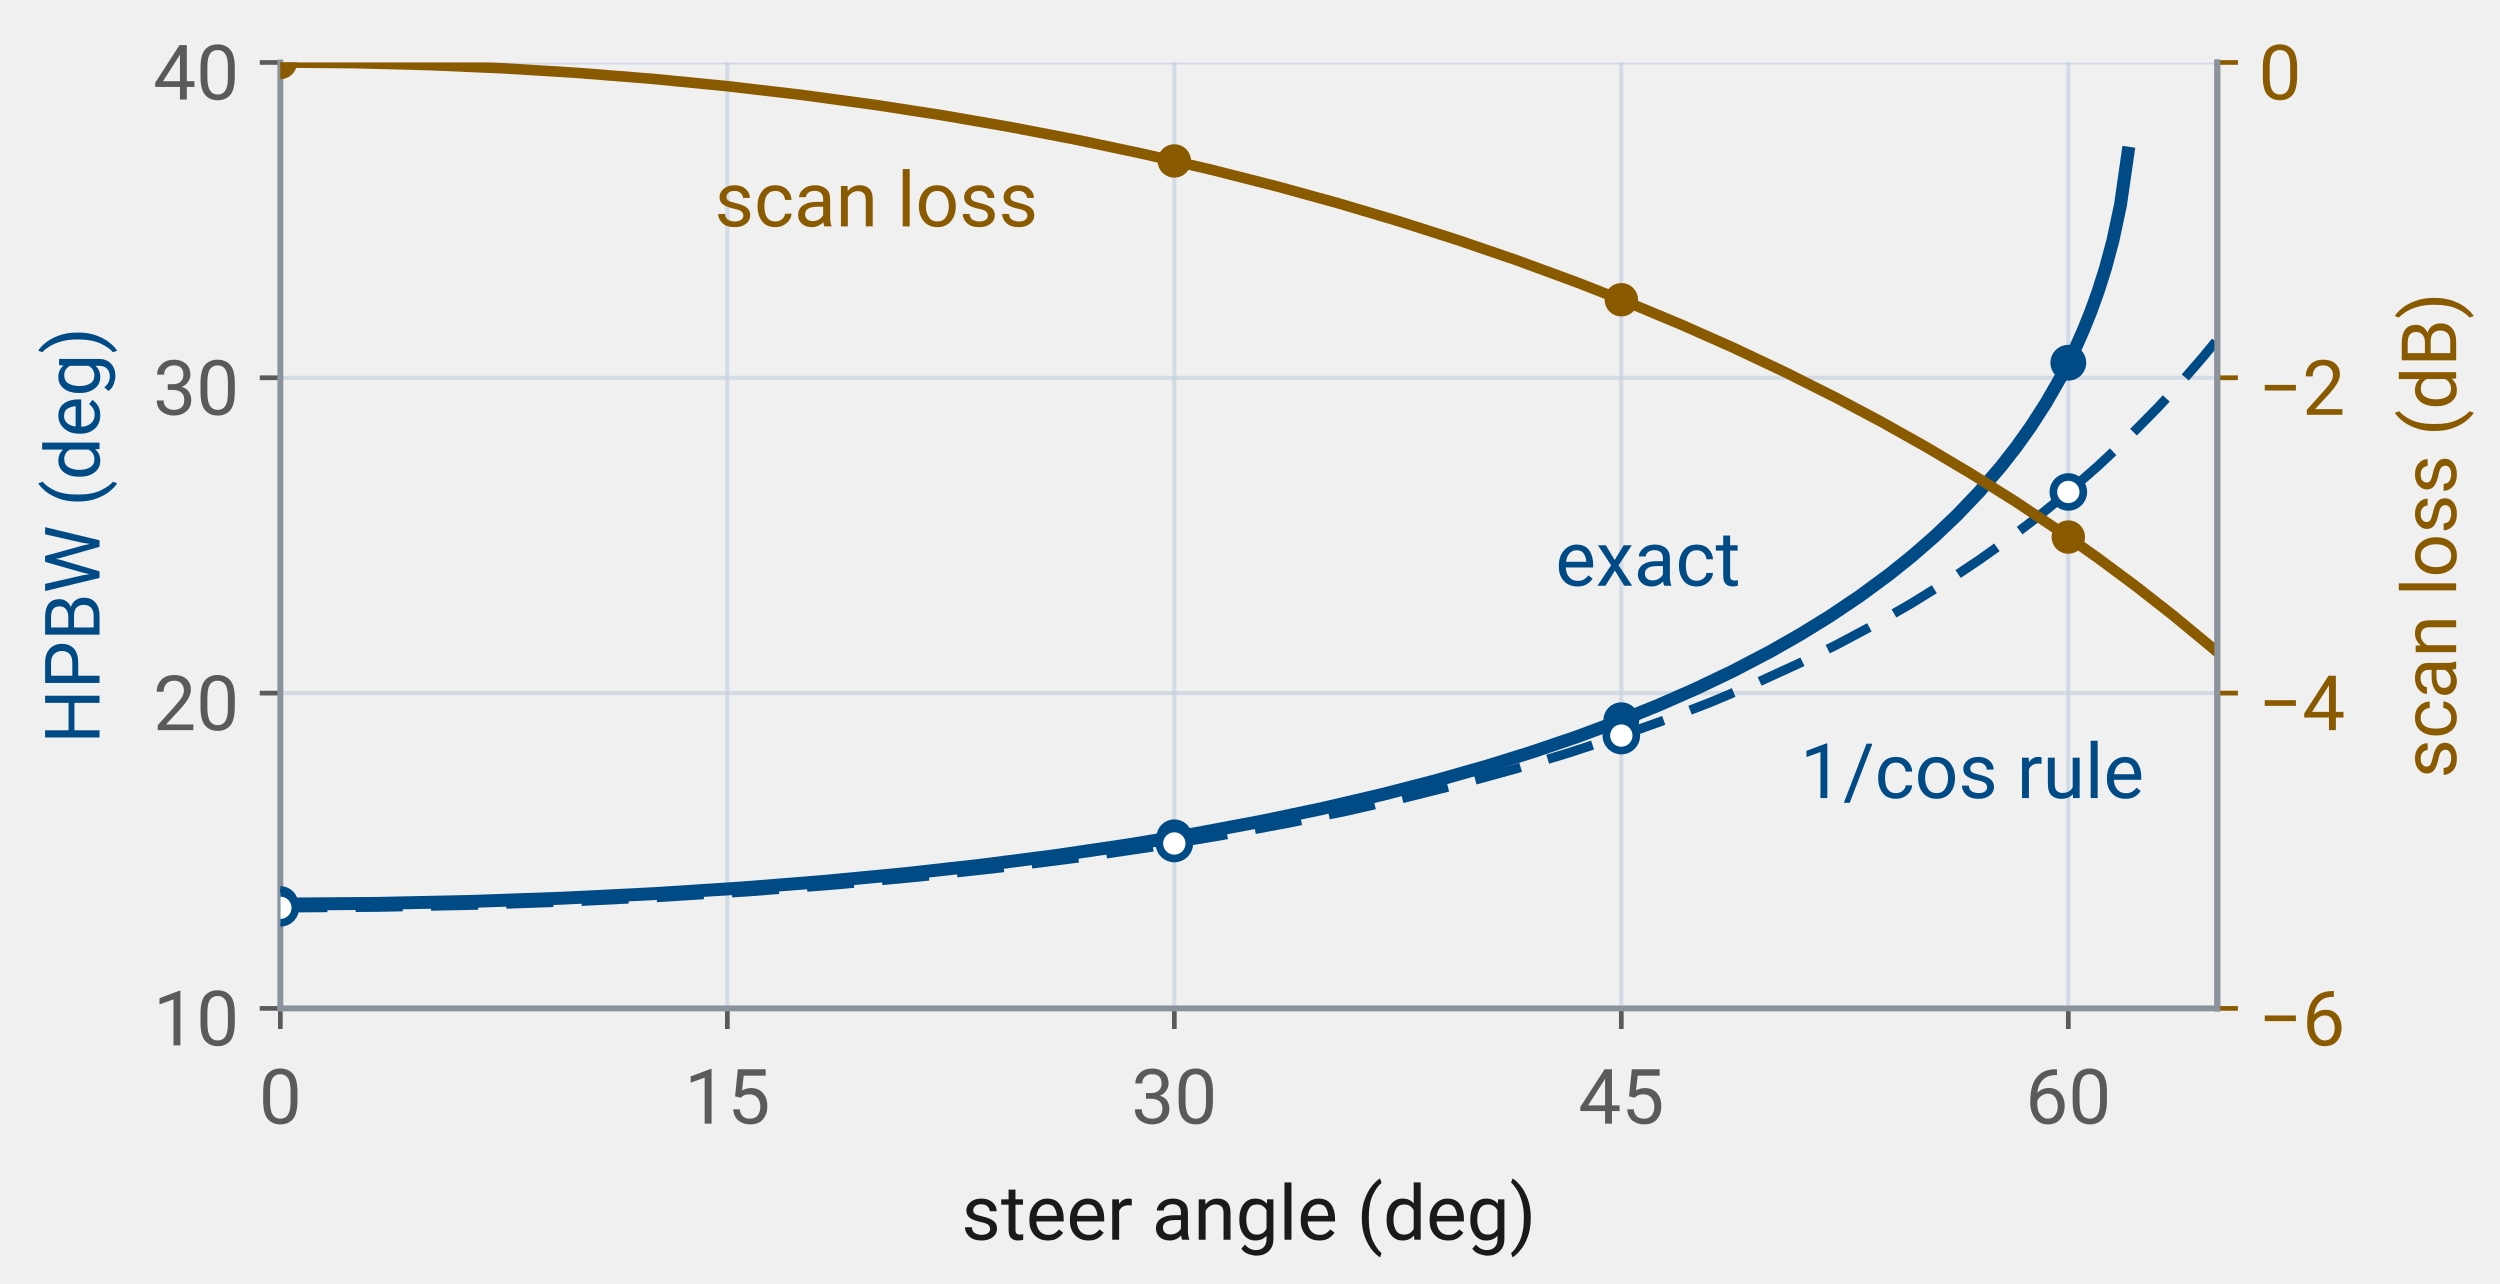
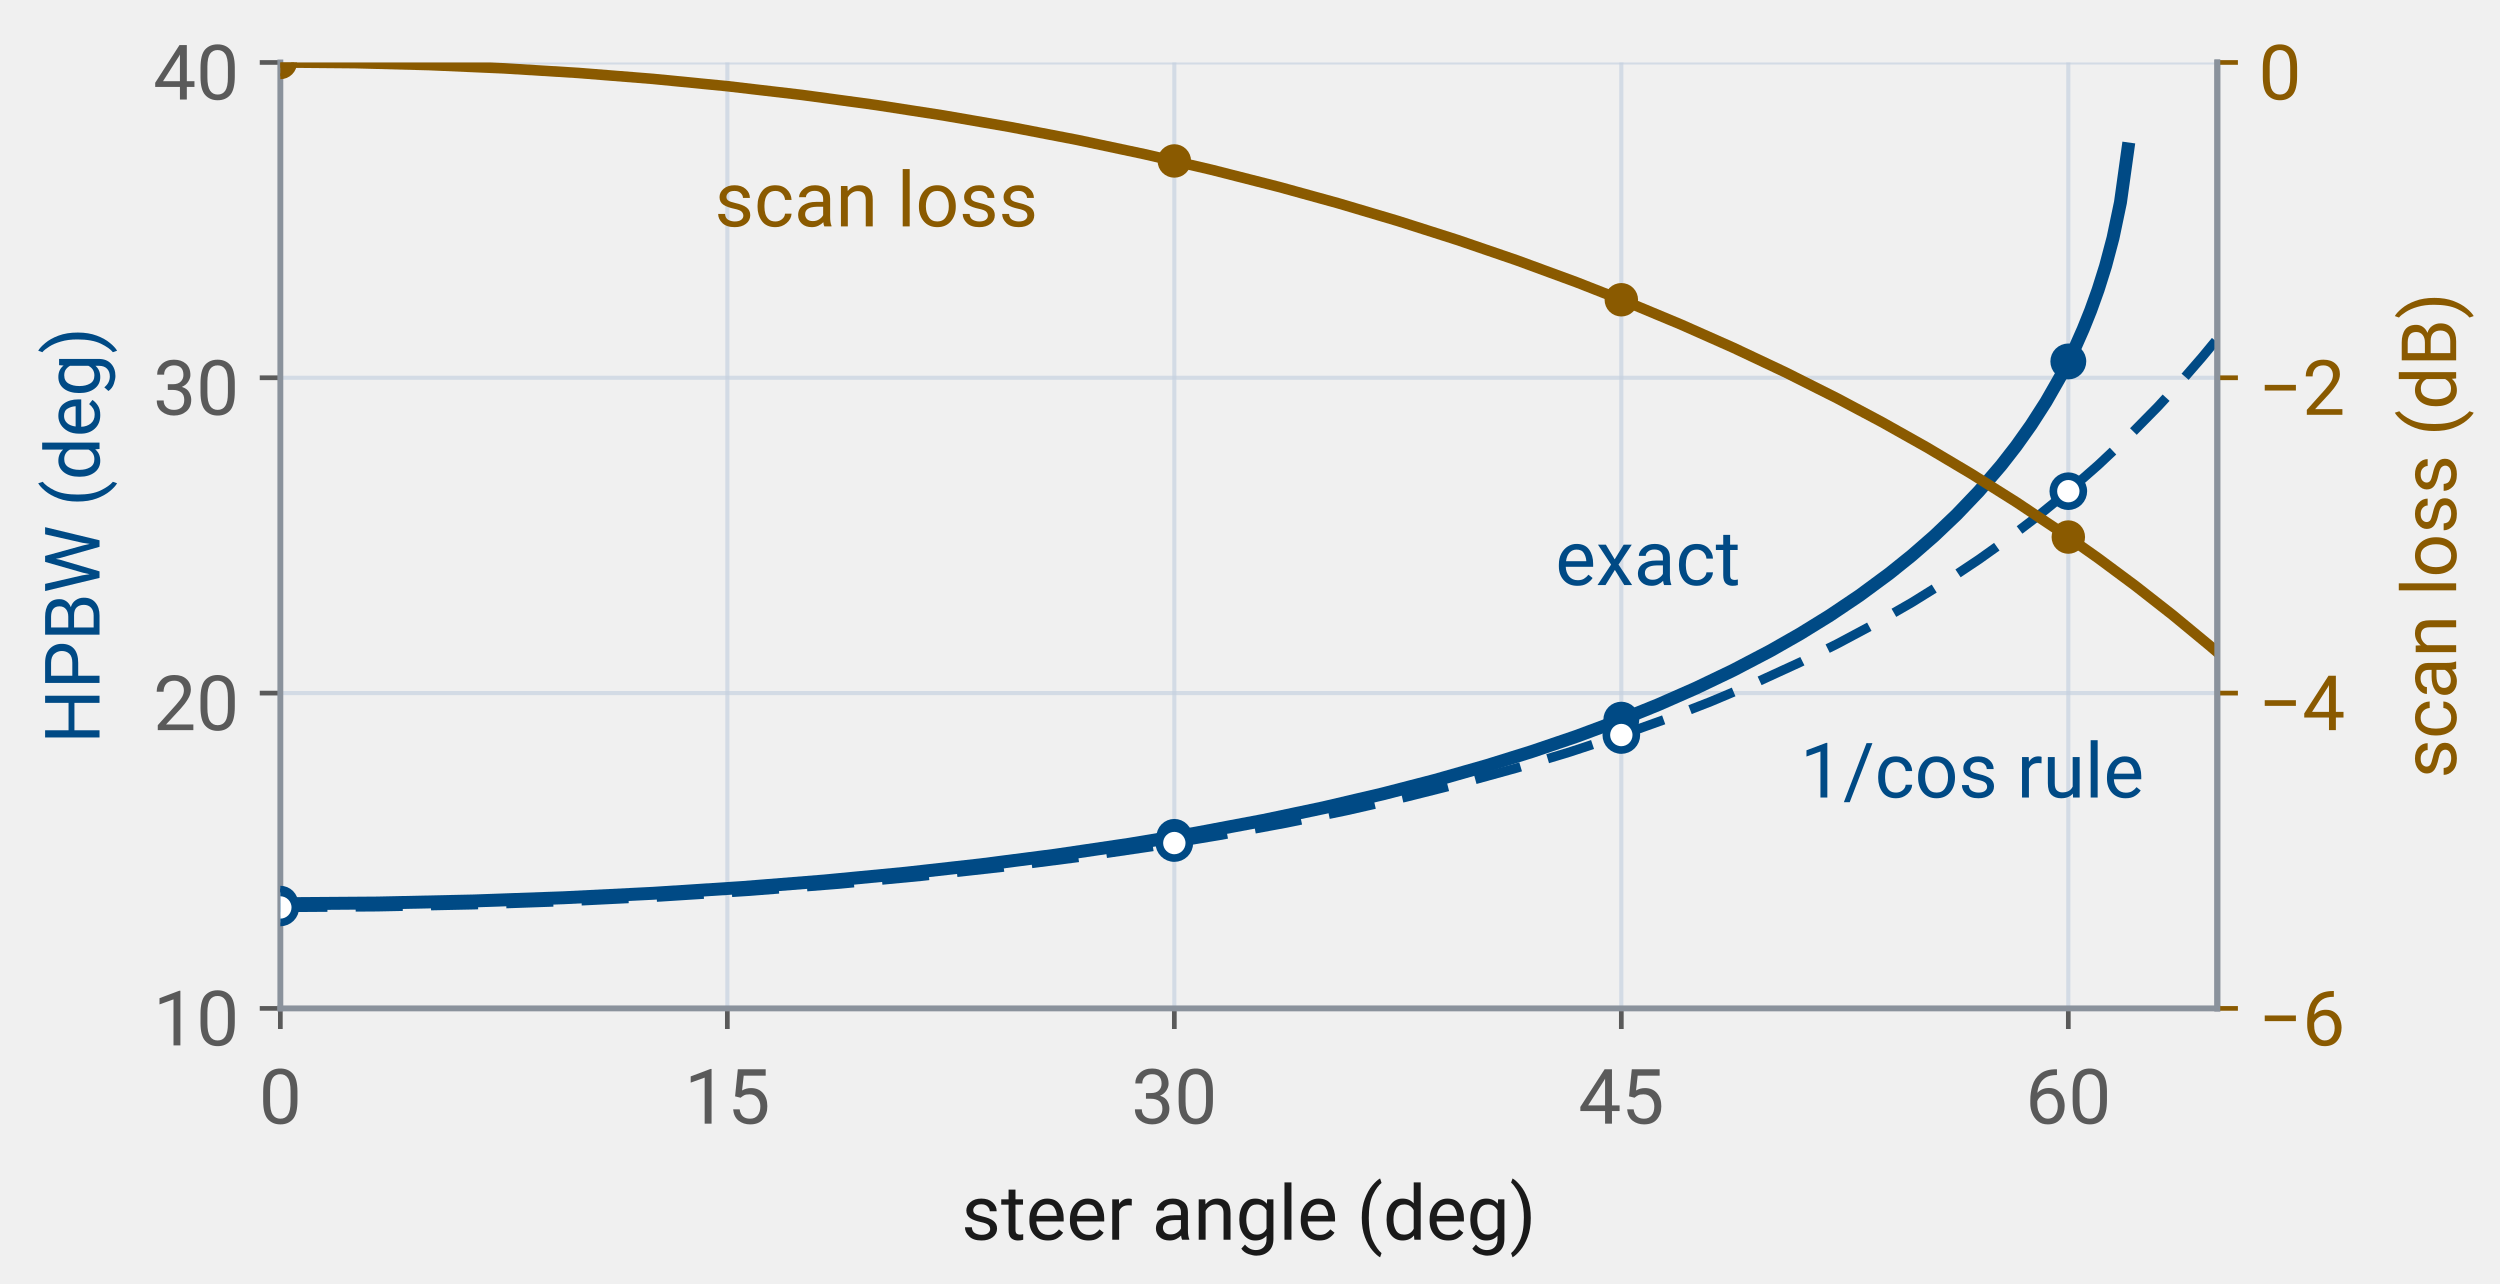
<svg xmlns="http://www.w3.org/2000/svg" xmlns:xlink="http://www.w3.org/1999/xlink" width="424.916pt" height="218.172pt" viewBox="0 0 424.916 218.172" version="1.1">
  <defs>
    <style type="text/css">*{stroke-linejoin: round; stroke-linecap: butt}</style>
  </defs>
  <g id="figure_1">
    <g id="patch_1">
      <path d="M 0 218.172  L 424.916 218.172  L 424.916 0  L 0 0  L 0 218.172  z " style="fill: none" />
    </g>
    <g id="axes_1">
      <g id="patch_2">
        <path d="M 47.649 171.393  L 376.869 171.393  L 376.869 10.617  L 47.649 10.617  L 47.649 171.393  z " style="fill: none" />
      </g>
      <g id="matplotlib.axis_1">
        <g id="xtick_1">
          <g id="line2d_1">
            <path d="M 47.649 171.393  L 47.649 10.617  " clip-path="url(#p3b2136b4ee)" style="fill: none; stroke: #c7d2e0; stroke-opacity: 0.7; stroke-width: 0.7; stroke-linecap: square" />
          </g>
          <g id="line2d_2">
            <defs>
              <path id="m032247daa6" d="M 0 0  L 0 3.5  " style="stroke: #5a5a5a; stroke-width: 0.8" />
            </defs>
            <g>
              <use xlink:href="#m032247daa6" x="47.649" y="171.393" style="fill: #5a5a5a; stroke: #5a5a5a; stroke-width: 0.8" />
            </g>
          </g>
          <g id="text_1">
            <text style="font-size: 13px; font-family:'Source Sans Pro', 'Segoe UI', Roboto, Helvetica, Arial, sans-serif; text-anchor: middle; fill: #5a5a5a" x="47.649" y="190.987" transform="rotate(-0 47.64887 190.9866)">0</text>
          </g>
        </g>
        <g id="xtick_2">
          <g id="line2d_3">
            <path d="M 123.623 171.393  L 123.623 10.617  " clip-path="url(#p3b2136b4ee)" style="fill: none; stroke: #c7d2e0; stroke-opacity: 0.7; stroke-width: 0.7; stroke-linecap: square" />
          </g>
          <g id="line2d_4">
            <g>
              <use xlink:href="#m032247daa6" x="123.623" y="171.393" style="fill: #5a5a5a; stroke: #5a5a5a; stroke-width: 0.8" />
            </g>
          </g>
          <g id="text_2">
            <text style="font-size: 13px; font-family:'Source Sans Pro', 'Segoe UI', Roboto, Helvetica, Arial, sans-serif; text-anchor: middle; fill: #5a5a5a" x="123.623" y="190.987" transform="rotate(-0 123.6227 190.9866)">15</text>
          </g>
        </g>
        <g id="xtick_3">
          <g id="line2d_5">
            <path d="M 199.597 171.393  L 199.597 10.617  " clip-path="url(#p3b2136b4ee)" style="fill: none; stroke: #c7d2e0; stroke-opacity: 0.7; stroke-width: 0.7; stroke-linecap: square" />
          </g>
          <g id="line2d_6">
            <g>
              <use xlink:href="#m032247daa6" x="199.597" y="171.393" style="fill: #5a5a5a; stroke: #5a5a5a; stroke-width: 0.8" />
            </g>
          </g>
          <g id="text_3">
            <text style="font-size: 13px; font-family:'Source Sans Pro', 'Segoe UI', Roboto, Helvetica, Arial, sans-serif; text-anchor: middle; fill: #5a5a5a" x="199.597" y="190.987" transform="rotate(-0 199.5966 190.9866)">30</text>
          </g>
        </g>
        <g id="xtick_4">
          <g id="line2d_7">
            <path d="M 275.57 171.393  L 275.57 10.617  " clip-path="url(#p3b2136b4ee)" style="fill: none; stroke: #c7d2e0; stroke-opacity: 0.7; stroke-width: 0.7; stroke-linecap: square" />
          </g>
          <g id="line2d_8">
            <g>
              <use xlink:href="#m032247daa6" x="275.57" y="171.393" style="fill: #5a5a5a; stroke: #5a5a5a; stroke-width: 0.8" />
            </g>
          </g>
          <g id="text_4">
            <text style="font-size: 13px; font-family:'Source Sans Pro', 'Segoe UI', Roboto, Helvetica, Arial, sans-serif; text-anchor: middle; fill: #5a5a5a" x="275.57" y="190.987" transform="rotate(-0 275.5704 190.9866)">45</text>
          </g>
        </g>
        <g id="xtick_5">
          <g id="line2d_9">
            <path d="M 351.544 171.393  L 351.544 10.617  " clip-path="url(#p3b2136b4ee)" style="fill: none; stroke: #c7d2e0; stroke-opacity: 0.7; stroke-width: 0.7; stroke-linecap: square" />
          </g>
          <g id="line2d_10">
            <g>
              <use xlink:href="#m032247daa6" x="351.544" y="171.393" style="fill: #5a5a5a; stroke: #5a5a5a; stroke-width: 0.8" />
            </g>
          </g>
          <g id="text_5">
            <text style="font-size: 13px; font-family:'Source Sans Pro', 'Segoe UI', Roboto, Helvetica, Arial, sans-serif; text-anchor: middle; fill: #5a5a5a" x="351.544" y="190.987" transform="rotate(-0 351.5443 190.9866)">60</text>
          </g>
        </g>
        <g id="text_6">
          <text style="font-size: 13px; font-family:'Source Sans Pro', 'Segoe UI', Roboto, Helvetica, Arial, sans-serif; text-anchor: middle; fill: #1a1a1a" x="212.259" y="210.716" transform="rotate(-0 212.2589 210.7161)">steer angle (deg)</text>
        </g>
      </g>
      <g id="matplotlib.axis_2">
        <g id="ytick_1">
          <g id="line2d_11">
            <path d="M 47.649 171.393  L 376.869 171.393  " clip-path="url(#p3b2136b4ee)" style="fill: none; stroke: #c7d2e0; stroke-opacity: 0.7; stroke-width: 0.7; stroke-linecap: square" />
          </g>
          <g id="line2d_12">
            <defs>
              <path id="m53c697907e" d="M 0 0  L -3.5 0  " style="stroke: #5a5a5a; stroke-width: 0.8" />
            </defs>
            <g>
              <use xlink:href="#m53c697907e" x="47.649" y="171.393" style="fill: #5a5a5a; stroke: #5a5a5a; stroke-width: 0.8" />
            </g>
          </g>
          <g id="text_7">
            <text style="font-size: 13px; font-family:'Source Sans Pro', 'Segoe UI', Roboto, Helvetica, Arial, sans-serif; text-anchor: end; fill: #5a5a5a" x="40.649" y="177.69" transform="rotate(-0 40.64887 177.6898)">10</text>
          </g>
        </g>
        <g id="ytick_2">
          <g id="line2d_13">
            <path d="M 47.649 117.801  L 376.869 117.801  " clip-path="url(#p3b2136b4ee)" style="fill: none; stroke: #c7d2e0; stroke-opacity: 0.7; stroke-width: 0.7; stroke-linecap: square" />
          </g>
          <g id="line2d_14">
            <g>
              <use xlink:href="#m53c697907e" x="47.649" y="117.801" style="fill: #5a5a5a; stroke: #5a5a5a; stroke-width: 0.8" />
            </g>
          </g>
          <g id="text_8">
            <text style="font-size: 13px; font-family:'Source Sans Pro', 'Segoe UI', Roboto, Helvetica, Arial, sans-serif; text-anchor: end; fill: #5a5a5a" x="40.649" y="124.098" transform="rotate(-0 40.64887 124.0978)">20</text>
          </g>
        </g>
        <g id="ytick_3">
          <g id="line2d_15">
            <path d="M 47.649 64.209  L 376.869 64.209  " clip-path="url(#p3b2136b4ee)" style="fill: none; stroke: #c7d2e0; stroke-opacity: 0.7; stroke-width: 0.7; stroke-linecap: square" />
          </g>
          <g id="line2d_16">
            <g>
              <use xlink:href="#m53c697907e" x="47.649" y="64.209" style="fill: #5a5a5a; stroke: #5a5a5a; stroke-width: 0.8" />
            </g>
          </g>
          <g id="text_9">
            <text style="font-size: 13px; font-family:'Source Sans Pro', 'Segoe UI', Roboto, Helvetica, Arial, sans-serif; text-anchor: end; fill: #5a5a5a" x="40.649" y="70.506" transform="rotate(-0 40.64887 70.50575)">30</text>
          </g>
        </g>
        <g id="ytick_4">
          <g id="line2d_17">
            <path d="M 47.649 10.617  L 376.869 10.617  " clip-path="url(#p3b2136b4ee)" style="fill: none; stroke: #c7d2e0; stroke-opacity: 0.7; stroke-width: 0.7; stroke-linecap: square" />
          </g>
          <g id="line2d_18">
            <g>
              <use xlink:href="#m53c697907e" x="47.649" y="10.617" style="fill: #5a5a5a; stroke: #5a5a5a; stroke-width: 0.8" />
            </g>
          </g>
          <g id="text_10">
            <text style="font-size: 13px; font-family:'Source Sans Pro', 'Segoe UI', Roboto, Helvetica, Arial, sans-serif; text-anchor: end; fill: #5a5a5a" x="40.649" y="16.914" transform="rotate(-0 40.64887 16.91375)">40</text>
          </g>
        </g>
        <g id="text_11">
          <text style="font-size: 13px; font-family:'Source Sans Pro', 'Segoe UI', Roboto, Helvetica, Arial, sans-serif; text-anchor: middle; fill: #004a85" x="16.914" y="91.005" transform="rotate(-90 16.91375 91.00487)">HPBW (deg)</text>
        </g>
      </g>
      <g id="patch_3">
        <path d="M 47.649 171.393  L 47.649 10.617  " style="fill: none; stroke: #8a929c; stroke-linejoin: miter; stroke-linecap: square" />
      </g>
      <g id="patch_4">
        <path d="M 376.869 171.393  L 376.869 10.617  " style="fill: none; stroke: #8a929c; stroke-linejoin: miter; stroke-linecap: square" />
      </g>
      <g id="patch_5">
        <path d="M 47.649 171.393  L 376.869 171.393  " style="fill: none; stroke: #8a929c; stroke-linejoin: miter; stroke-linecap: square" />
      </g>
      <g id="line2d_19">
-         <path d="M 47.649 153.666  L 64.11 153.549  L 80.571 153.196  L 95.766 152.656  L 110.96 151.901  L 126.155 150.92  L 140.084 149.808  L 154.012 148.478  L 166.675 147.062  L 179.337 145.431  L 191.999 143.563  L 203.395 141.655  L 214.791 139.509  L 224.921 137.377  L 235.051 135.007  L 243.915 132.715  L 252.778 130.192  L 260.376 127.823  L 267.973 125.24  L 275.57 122.414  L 281.902 119.849  L 288.233 117.068  L 294.564 114.04  L 300.895 110.729  L 305.96 107.845  L 311.025 104.721  L 316.09 101.318  L 321.155 97.587  L 324.953 94.536  L 328.752 91.23  L 332.551 87.623  L 336.349 83.654  L 340.148 79.237  L 342.681 75.986  L 345.213 72.43  L 347.746 68.498  L 350.278 64.085  L 352.81 59.027  L 354.077 56.175  L 355.343 53.038  L 356.609 49.535  L 357.875 45.535  L 359.142 40.805  L 360.408 34.846  L 361.674 26.039  L 361.674 26.039  " clip-path="url(#p3b2136b4ee)" style="fill: none; stroke: #004a85; stroke-width: 2.2; stroke-linecap: square" />
+         <path d="M 47.649 153.602  L 64.11 153.485  L 80.571 153.131  L 95.766 152.59  L 110.96 151.834  L 126.155 150.852  L 140.084 149.74  L 154.012 148.408  L 166.675 146.991  L 179.337 145.359  L 191.999 143.488  L 203.395 141.579  L 214.791 139.431  L 224.921 137.297  L 235.051 134.924  L 243.915 132.63  L 252.778 130.104  L 260.376 127.733  L 267.973 125.147  L 275.57 122.318  L 281.902 119.75  L 288.233 116.965  L 294.564 113.934  L 300.895 110.619  L 305.96 107.732  L 311.025 104.603  L 316.09 101.195  L 321.155 97.458  L 324.953 94.403  L 328.752 91.091  L 332.551 87.477  L 336.349 83.5  L 340.148 79.073  L 342.681 75.814  L 345.213 72.249  L 347.746 68.305  L 350.278 63.877  L 352.81 58.798  L 354.077 55.932  L 355.343 52.778  L 356.609 49.252  L 357.875 45.22  L 359.142 40.442  L 360.408 34.395  L 361.674 25.314  L 361.674 25.314  " clip-path="url(#p3b2136b4ee)" style="fill: none; stroke: #004a85; stroke-width: 2.2; stroke-linecap: square" />
      </g>
      <g id="line2d_20">
-         <path d="M 47.649 154.299  L 64.11 154.185  L 80.571 153.842  L 97.032 153.263  L 112.227 152.512  L 127.421 151.542  L 142.616 150.338  L 156.545 149.013  L 170.473 147.458  L 183.136 145.828  L 195.798 143.969  L 207.194 142.083  L 218.59 139.972  L 228.72 137.888  L 238.85 135.587  L 248.98 133.047  L 257.843 130.606  L 266.707 127.939  L 275.57 125.02  L 283.168 122.297  L 290.765 119.347  L 298.363 116.145  L 305.96 112.664  L 312.291 109.526  L 318.622 106.15  L 324.953 102.51  L 331.285 98.578  L 336.349 95.2  L 341.414 91.595  L 346.479 87.741  L 351.544 83.614  L 356.609 79.184  L 361.674 74.421  L 366.739 69.286  L 370.538 65.167  L 374.336 60.795  L 376.869 57.728  L 376.869 57.728  " clip-path="url(#p3b2136b4ee)" style="fill: none; stroke-dasharray: 8,4.8; stroke-dashoffset: 0; stroke: #004a85; stroke-width: 1.6" />
+         <path d="M 47.649 154.236  L 64.11 154.122  L 80.571 153.778  L 97.032 153.199  L 112.227 152.447  L 127.421 151.476  L 142.616 150.27  L 156.545 148.944  L 170.473 147.389  L 183.136 145.756  L 195.798 143.896  L 207.194 142.008  L 218.59 139.895  L 228.72 137.809  L 238.85 135.507  L 248.98 132.964  L 257.843 130.521  L 266.707 127.851  L 275.57 124.93  L 283.168 122.205  L 290.765 119.252  L 298.363 116.047  L 305.96 112.563  L 312.291 109.422  L 318.622 106.043  L 324.953 102.4  L 331.285 98.464  L 336.349 95.084  L 341.414 91.475  L 346.479 87.618  L 351.544 83.486  L 356.609 79.053  L 361.674 74.285  L 366.739 69.146  L 370.538 65.023  L 374.336 60.647  L 376.869 57.578  L 376.869 57.578  " clip-path="url(#p3b2136b4ee)" style="fill: none; stroke-dasharray: 8,4.8; stroke-dashoffset: 0; stroke: #004a85; stroke-width: 1.6" />
      </g>
      <g id="text_12">
-         <text style="font-size: 13px; font-family:'Source Sans Pro', 'Segoe UI', Roboto, Helvetica, Arial, sans-serif; text-anchor: end; fill: #004a85" x="295.83" y="99.554" transform="rotate(-0 295.8301 99.55444)">exact</text>
+         <text style="font-size: 13px; font-family:'Source Sans Pro', 'Segoe UI', Roboto, Helvetica, Arial, sans-serif; text-anchor: end; fill: #004a85" x="295.83" y="99.444" transform="rotate(-0 295.8301 99.44426)">exact</text>
      </g>
      <g id="text_13">
-         <text style="font-size: 13px; font-family:'Source Sans Pro', 'Segoe UI', Roboto, Helvetica, Arial, sans-serif; text-anchor: start; fill: #004a85" x="305.96" y="135.65" transform="rotate(-0 305.9599 135.6501)">1/cos rule</text>
+         <text style="font-size: 13px; font-family:'Source Sans Pro', 'Segoe UI', Roboto, Helvetica, Arial, sans-serif; text-anchor: start; fill: #004a85" x="305.96" y="135.551" transform="rotate(-0 305.9599 135.551)">1/cos rule</text>
      </g>
      <g id="PathCollection_1">
        <defs>
          <path id="m8a0294a403" d="M 0 2.55  C 0.676 2.55 1.325 2.281 1.803 1.803  C 2.281 1.325 2.55 0.676 2.55 0  C 2.55 -0.676 2.281 -1.325 1.803 -1.803  C 1.325 -2.281 0.676 -2.55 0 -2.55  C -0.676 -2.55 -1.325 -2.281 -1.803 -1.803  C -2.281 -1.325 -2.55 -0.676 -2.55 0  C -2.55 0.676 -2.281 1.325 -1.803 1.803  C -1.325 2.281 -0.676 2.55 0 2.55  z " style="stroke: #004a85" />
        </defs>
        <g clip-path="url(#p3b2136b4ee)">
-           <use xlink:href="#m8a0294a403" x="47.649" y="153.666" style="fill: #004a85; stroke: #004a85" />
-           <use xlink:href="#m8a0294a403" x="199.597" y="142.316" style="fill: #004a85; stroke: #004a85" />
-           <use xlink:href="#m8a0294a403" x="275.57" y="122.414" style="fill: #004a85; stroke: #004a85" />
-           <use xlink:href="#m8a0294a403" x="351.544" y="61.651" style="fill: #004a85; stroke: #004a85" />
+           <use xlink:href="#m8a0294a403" x="47.649" y="153.602" style="fill: #004a85; stroke: #004a85" />
+           <use xlink:href="#m8a0294a403" x="199.597" y="142.241" style="fill: #004a85; stroke: #004a85" />
+           <use xlink:href="#m8a0294a403" x="275.57" y="122.318" style="fill: #004a85; stroke: #004a85" />
+           <use xlink:href="#m8a0294a403" x="351.544" y="61.433" style="fill: #004a85; stroke: #004a85" />
        </g>
      </g>
      <g id="PathCollection_2">
        <defs>
          <path id="m11d2a4a96f" d="M 0 2.55  C 0.676 2.55 1.325 2.281 1.803 1.803  C 2.281 1.325 2.55 0.676 2.55 0  C 2.55 -0.676 2.281 -1.325 1.803 -1.803  C 1.325 -2.281 0.676 -2.55 0 -2.55  C -0.676 -2.55 -1.325 -2.281 -1.803 -1.803  C -2.281 -1.325 -2.55 -0.676 -2.55 0  C -2.55 0.676 -2.281 1.325 -1.803 1.803  C -1.325 2.281 -0.676 2.55 0 2.55  z " style="stroke: #004a85; stroke-width: 1.3" />
        </defs>
        <g clip-path="url(#p3b2136b4ee)">
-           <use xlink:href="#m11d2a4a96f" x="47.649" y="154.299" style="fill: #ffffff; stroke: #004a85; stroke-width: 1.3" />
-           <use xlink:href="#m11d2a4a96f" x="199.597" y="143.364" style="fill: #ffffff; stroke: #004a85; stroke-width: 1.3" />
-           <use xlink:href="#m11d2a4a96f" x="275.57" y="125.02" style="fill: #ffffff; stroke: #004a85; stroke-width: 1.3" />
-           <use xlink:href="#m11d2a4a96f" x="351.544" y="83.614" style="fill: #ffffff; stroke: #004a85; stroke-width: 1.3" />
+           <use xlink:href="#m11d2a4a96f" x="47.649" y="154.236" style="fill: #ffffff; stroke: #004a85; stroke-width: 1.3" />
+           <use xlink:href="#m11d2a4a96f" x="199.597" y="143.291" style="fill: #ffffff; stroke: #004a85; stroke-width: 1.3" />
+           <use xlink:href="#m11d2a4a96f" x="275.57" y="124.93" style="fill: #ffffff; stroke: #004a85; stroke-width: 1.3" />
+           <use xlink:href="#m11d2a4a96f" x="351.544" y="83.486" style="fill: #ffffff; stroke: #004a85; stroke-width: 1.3" />
        </g>
      </g>
    </g>
    <g id="axes_2">
      <g id="matplotlib.axis_3">
        <g id="ytick_5">
          <g id="line2d_21">
            <defs>
              <path id="m70baebdb26" d="M 0 0  L 3.5 0  " style="stroke: #8a5a00; stroke-width: 0.8" />
            </defs>
            <g>
              <use xlink:href="#m70baebdb26" x="376.869" y="171.393" style="fill: #8a5a00; stroke: #8a5a00; stroke-width: 0.8" />
            </g>
          </g>
          <g id="text_14">
            <text style="font-size: 13px; font-family:'Source Sans Pro', 'Segoe UI', Roboto, Helvetica, Arial, sans-serif; text-anchor: start; fill: #8a5a00" x="383.869" y="177.69" transform="rotate(-0 383.8689 177.6898)">−6</text>
          </g>
        </g>
        <g id="ytick_6">
          <g id="line2d_22">
            <g>
              <use xlink:href="#m70baebdb26" x="376.869" y="117.801" style="fill: #8a5a00; stroke: #8a5a00; stroke-width: 0.8" />
            </g>
          </g>
          <g id="text_15">
            <text style="font-size: 13px; font-family:'Source Sans Pro', 'Segoe UI', Roboto, Helvetica, Arial, sans-serif; text-anchor: start; fill: #8a5a00" x="383.869" y="124.098" transform="rotate(-0 383.8689 124.0978)">−4</text>
          </g>
        </g>
        <g id="ytick_7">
          <g id="line2d_23">
            <g>
              <use xlink:href="#m70baebdb26" x="376.869" y="64.209" style="fill: #8a5a00; stroke: #8a5a00; stroke-width: 0.8" />
            </g>
          </g>
          <g id="text_16">
            <text style="font-size: 13px; font-family:'Source Sans Pro', 'Segoe UI', Roboto, Helvetica, Arial, sans-serif; text-anchor: start; fill: #8a5a00" x="383.869" y="70.506" transform="rotate(-0 383.8689 70.50575)">−2</text>
          </g>
        </g>
        <g id="ytick_8">
          <g id="line2d_24">
            <g>
              <use xlink:href="#m70baebdb26" x="376.869" y="10.617" style="fill: #8a5a00; stroke: #8a5a00; stroke-width: 0.8" />
            </g>
          </g>
          <g id="text_17">
            <text style="font-size: 13px; font-family:'Source Sans Pro', 'Segoe UI', Roboto, Helvetica, Arial, sans-serif; text-anchor: start; fill: #8a5a00" x="383.869" y="16.914" transform="rotate(-0 383.8689 16.91375)">0</text>
          </g>
        </g>
        <g id="text_18">
          <text style="font-size: 13px; font-family:'Source Sans Pro', 'Segoe UI', Roboto, Helvetica, Arial, sans-serif; text-anchor: middle; fill: #8a5a00" x="417.46" y="91.005" transform="rotate(-90 417.4601 91.00487)">scan loss (dB)</text>
        </g>
      </g>
      <g id="line2d_25">
        <path d="M 47.649 10.617  L 60.311 10.728  L 72.973 11.061  L 85.636 11.617  L 98.298 12.398  L 110.96 13.409  L 123.623 14.651  L 136.285 16.132  L 148.947 17.856  L 160.343 19.622  L 171.739 21.597  L 183.136 23.789  L 194.532 26.207  L 205.928 28.859  L 217.324 31.757  L 227.454 34.549  L 237.583 37.556  L 247.713 40.788  L 257.843 44.258  L 267.973 47.981  L 276.837 51.459  L 285.7 55.156  L 294.564 59.087  L 303.427 63.268  L 312.291 67.718  L 319.888 71.761  L 327.486 76.033  L 335.083 80.551  L 342.681 85.334  L 350.278 90.406  L 356.609 94.871  L 362.94 99.572  L 369.271 104.53  L 375.603 109.765  L 376.869 110.848  L 376.869 110.848  " clip-path="url(#p3b2136b4ee)" style="fill: none; stroke: #8a5a00; stroke-width: 1.8; stroke-linecap: square" />
      </g>
      <g id="patch_6">
        <path d="M 376.869 171.393  L 376.869 10.617  " style="fill: none; stroke: #8a929c; stroke-linejoin: miter; stroke-linecap: square" />
      </g>
      <g id="text_19">
        <text style="font-size: 13px; font-family:'Source Sans Pro', 'Segoe UI', Roboto, Helvetica, Arial, sans-serif; text-anchor: middle; fill: #8a5a00" x="148.947" y="38.488" transform="rotate(-0 148.9473 38.48815)">scan loss</text>
      </g>
      <g id="PathCollection_3">
        <defs>
          <path id="m69ca18cb30" d="M 0 2.345  C 0.622 2.345 1.219 2.098 1.658 1.658  C 2.098 1.219 2.345 0.622 2.345 0  C 2.345 -0.622 2.098 -1.219 1.658 -1.658  C 1.219 -2.098 0.622 -2.345 0 -2.345  C -0.622 -2.345 -1.219 -2.098 -1.658 -1.658  C -2.098 -1.219 -2.345 -0.622 -2.345 0  C -2.345 0.622 -2.098 1.219 -1.658 1.658  C -1.219 2.098 -0.622 2.345 0 2.345  z " style="stroke: #8a5a00" />
        </defs>
        <g clip-path="url(#p3b2136b4ee)">
          <use xlink:href="#m69ca18cb30" x="47.649" y="10.617" style="fill: #8a5a00; stroke: #8a5a00" />
          <use xlink:href="#m69ca18cb30" x="199.597" y="27.356" style="fill: #8a5a00; stroke: #8a5a00" />
          <use xlink:href="#m69ca18cb30" x="275.57" y="50.949" style="fill: #8a5a00; stroke: #8a5a00" />
          <use xlink:href="#m69ca18cb30" x="351.544" y="91.281" style="fill: #8a5a00; stroke: #8a5a00" />
        </g>
      </g>
    </g>
  </g>
  <defs>
    <clipPath id="p3b2136b4ee">
      <rect x="47.649" y="10.617" width="329.22" height="160.776" />
    </clipPath>
  </defs>
</svg>
